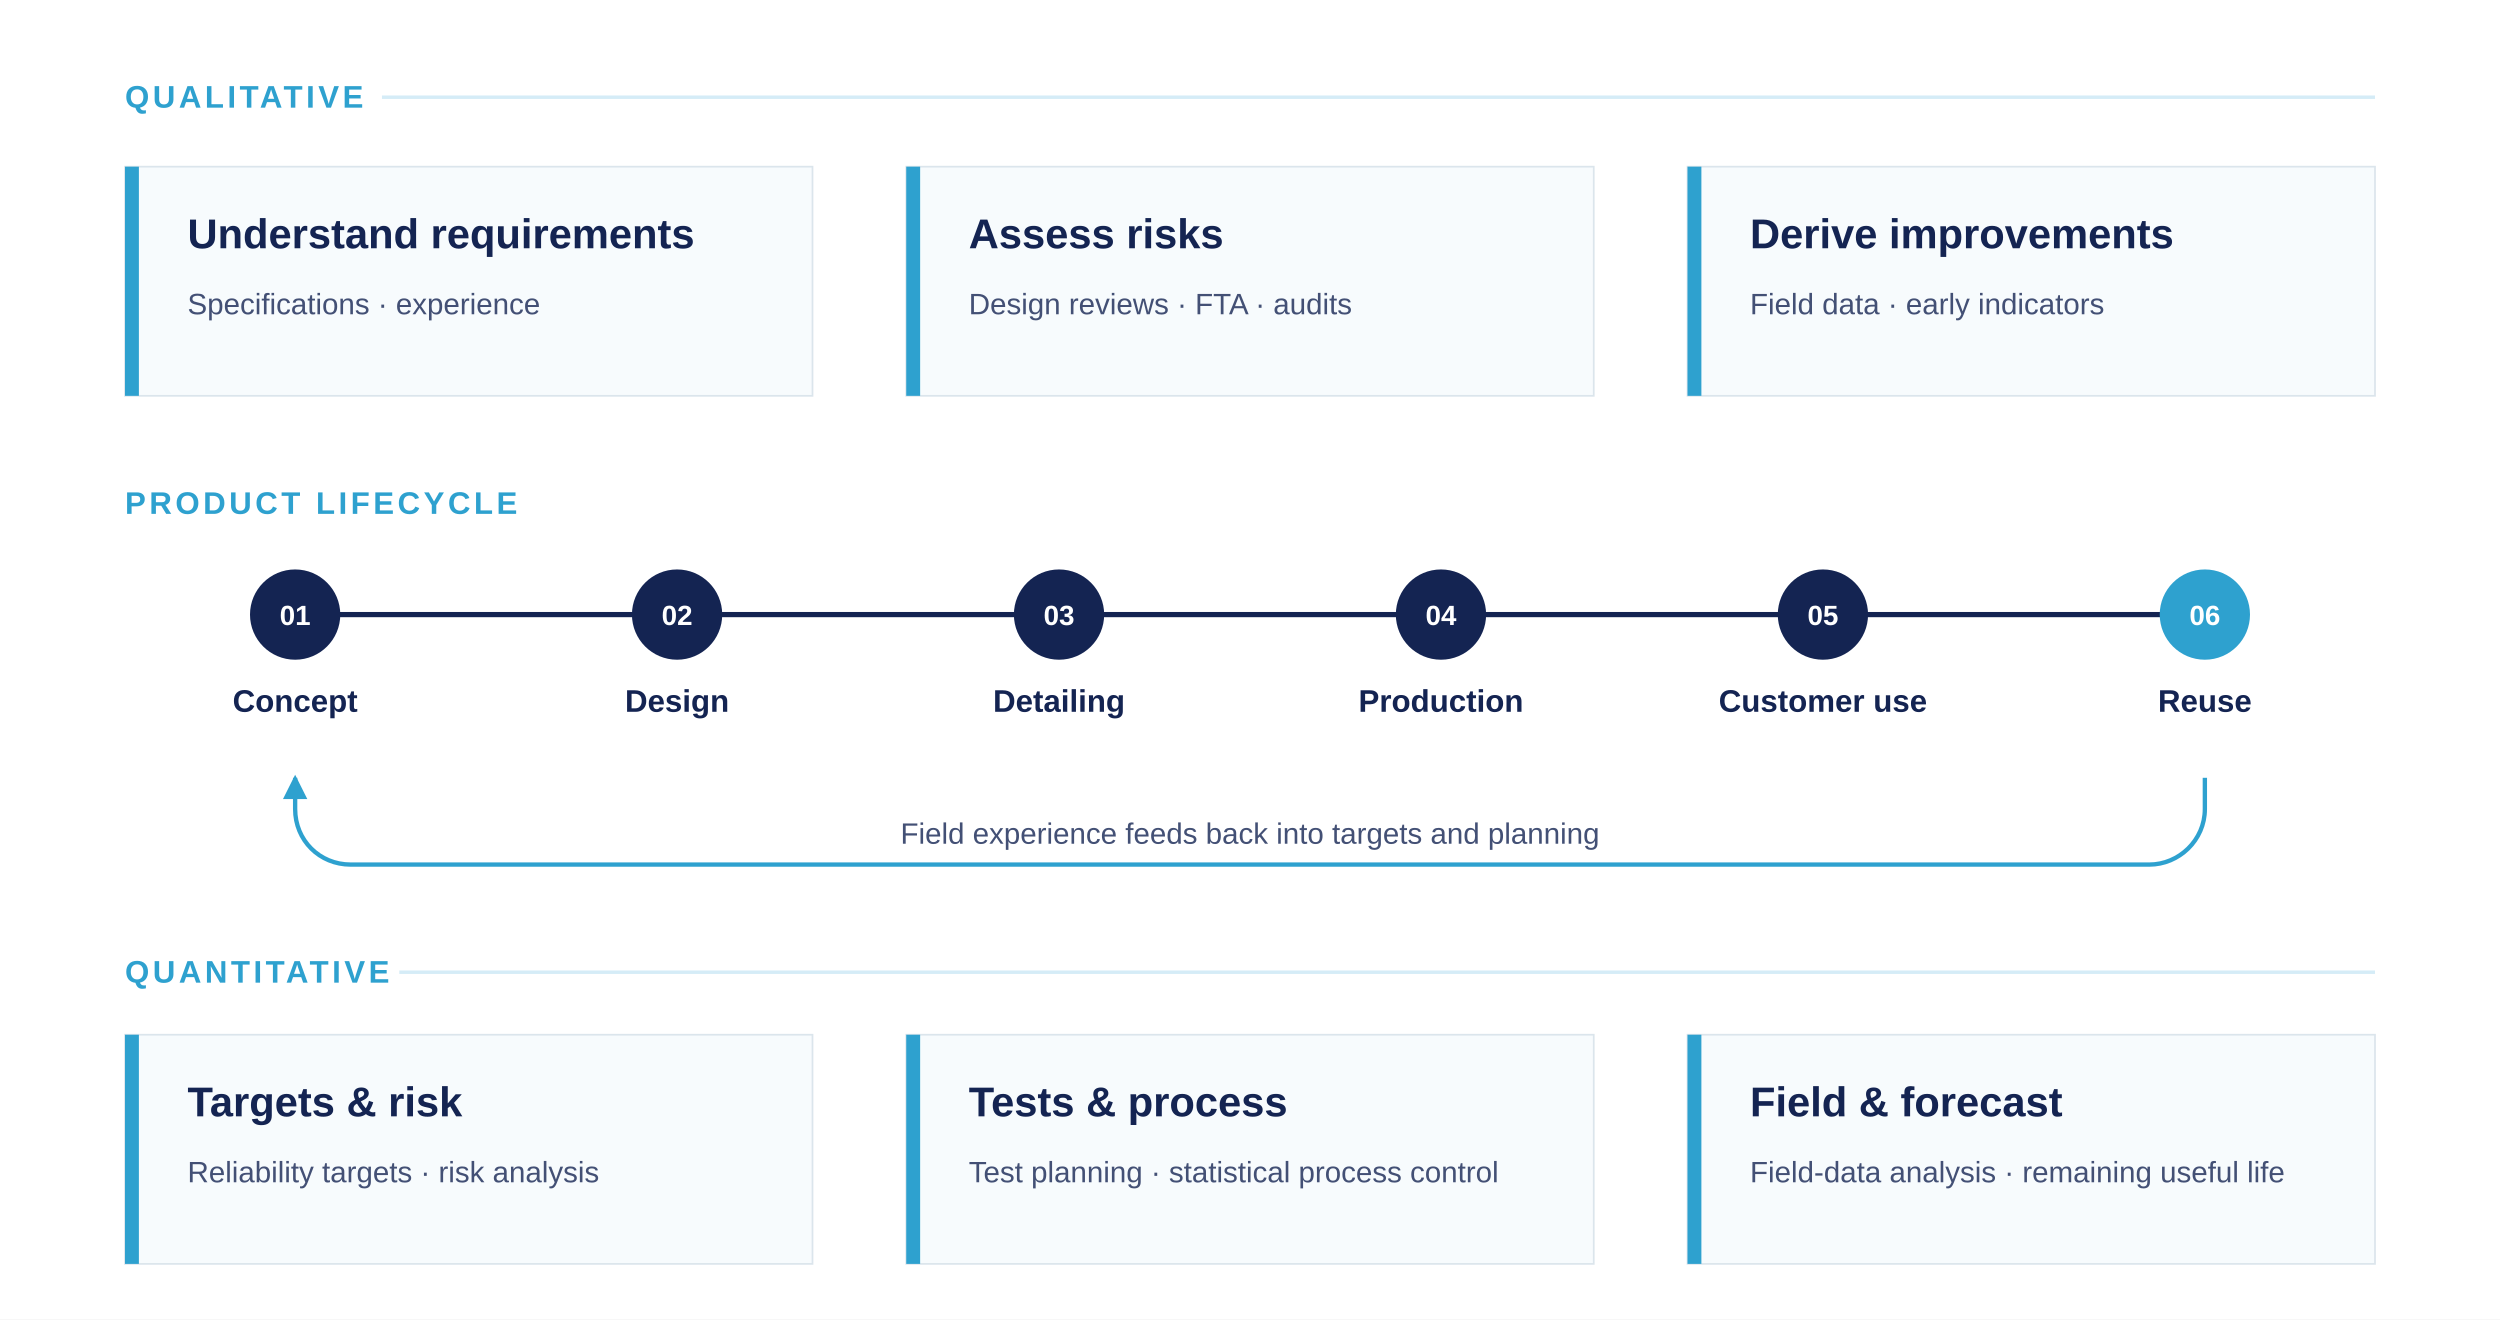
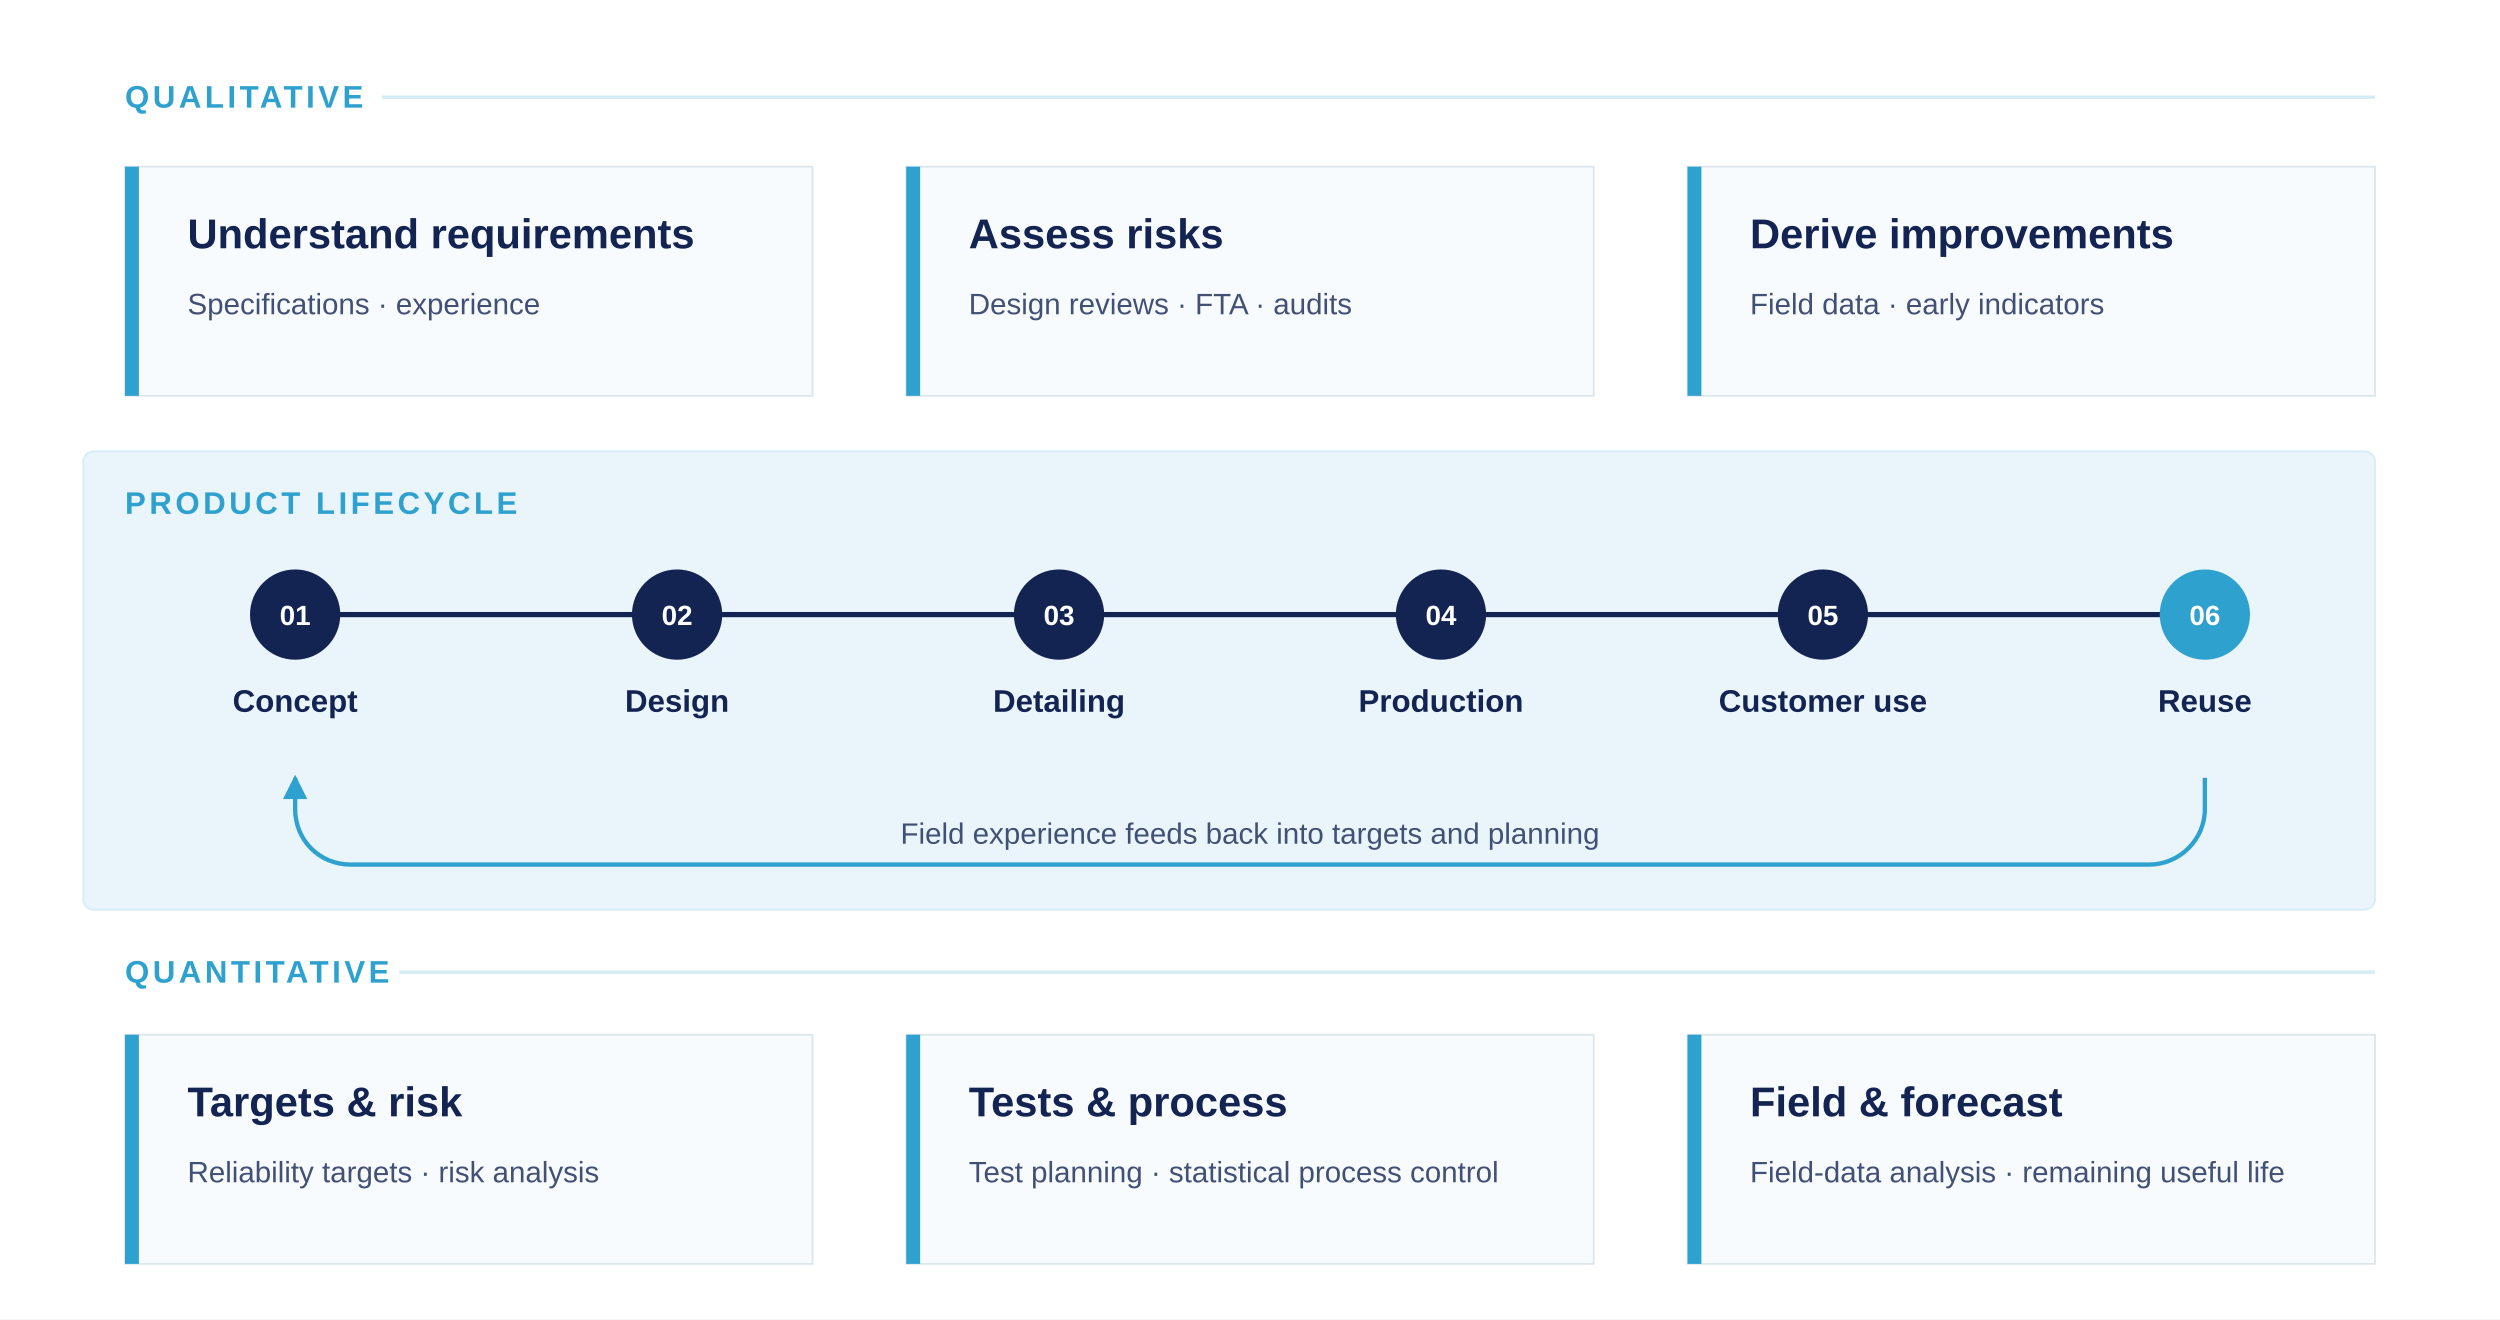
<svg xmlns="http://www.w3.org/2000/svg" width="1440" height="760" viewBox="0 0 1440 760" role="img" aria-labelledby="title desc" xml:lang="en">
  <defs>
    <marker id="arrow" viewBox="0 0 10 10" refX="8" refY="5" markerWidth="7" markerHeight="7" orient="auto-start-reverse">
      <path d="M1 1l8 4-8 4z" fill="#2ea1cf" />
    </marker>
    <style>
      .label{font:700 18px Arial,sans-serif;letter-spacing:2px;fill:#2ea1cf}
      .heading{font:700 24px Arial,sans-serif;fill:#142452}
      .copy{font:400 17px Arial,sans-serif;fill:#435075}
      .stage{font:700 18px Arial,sans-serif;fill:#142452}
      .number{font:700 16px Arial,sans-serif;fill:#fff}
    </style>
  </defs>
  <rect width="1440" height="760" fill="#fff" />
  <text class="label" x="72" y="62">QUALITATIVE</text>
  <path d="M220 56h1148" stroke="#d5ecf7" stroke-width="2" />
  <g>
    <rect x="72" y="96" width="396" height="132" fill="#f7fbfd" stroke="#dbe5ec" />
    <path d="M72 96h8v132h-8z" fill="#2ea1cf" />
    <text class="heading" x="108" y="143">Understand requirements</text>
    <text class="copy" x="108" y="181">Specifications · experience</text>
  </g>
  <g>
    <rect x="522" y="96" width="396" height="132" fill="#f7fbfd" stroke="#dbe5ec" />
    <path d="M522 96h8v132h-8z" fill="#2ea1cf" />
    <text class="heading" x="558" y="143">Assess risks</text>
    <text class="copy" x="558" y="181">Design reviews · FTA · audits</text>
  </g>
  <g>
    <rect x="972" y="96" width="396" height="132" fill="#f7fbfd" stroke="#dbe5ec" />
    <path d="M972 96h8v132h-8z" fill="#2ea1cf" />
    <text class="heading" x="1008" y="143">Derive improvements</text>
    <text class="copy" x="1008" y="181">Field data · early indicators</text>
  </g>
+   <rect x="48" y="260" width="1320" height="264" rx="6" fill="#eaf5fb" stroke="#d5ecf7" />
  <text class="label" x="72" y="296">PRODUCT LIFECYCLE</text>
  <path d="M170 354h1100" stroke="#142452" stroke-width="3" />
  <g text-anchor="middle">
    <circle cx="170" cy="354" r="26" fill="#142452" />
    <text class="number" x="170" y="360">01</text>
    <text class="stage" x="170" y="410">Concept</text>
    <circle cx="390" cy="354" r="26" fill="#142452" />
    <text class="number" x="390" y="360">02</text>
    <text class="stage" x="390" y="410">Design</text>
    <circle cx="610" cy="354" r="26" fill="#142452" />
    <text class="number" x="610" y="360">03</text>
    <text class="stage" x="610" y="410">Detailing</text>
    <circle cx="830" cy="354" r="26" fill="#142452" />
    <text class="number" x="830" y="360">04</text>
    <text class="stage" x="830" y="410">Production</text>
    <circle cx="1050" cy="354" r="26" fill="#142452" />
    <text class="number" x="1050" y="360">05</text>
    <text class="stage" x="1050" y="410">Customer use</text>
    <circle cx="1270" cy="354" r="26" fill="#2ea1cf" />
    <text class="number" x="1270" y="360">06</text>
    <text class="stage" x="1270" y="410">Reuse</text>
  </g>
  <path d="M1270 448v18c0 18-15 32-32 32H202c-18 0-32-14-32-32v-18" fill="none" stroke="#2ea1cf" stroke-width="2.5" marker-end="url(#arrow)" />
  <text class="copy" x="720" y="486" text-anchor="middle">Field experience feeds back into targets and planning</text>
  <text class="label" x="72" y="566">QUANTITATIVE</text>
  <path d="M230 560h1138" stroke="#d5ecf7" stroke-width="2" />
  <g>
    <rect x="72" y="596" width="396" height="132" fill="#f7fbfd" stroke="#dbe5ec" />
    <path d="M72 596h8v132h-8z" fill="#2ea1cf" />
    <text class="heading" x="108" y="643">Targets &amp; risk</text>
    <text class="copy" x="108" y="681">Reliability targets · risk analysis</text>
    <rect x="522" y="596" width="396" height="132" fill="#f7fbfd" stroke="#dbe5ec" />
    <path d="M522 596h8v132h-8z" fill="#2ea1cf" />
    <text class="heading" x="558" y="643">Tests &amp; process</text>
    <text class="copy" x="558" y="681">Test planning · statistical process control</text>
    <rect x="972" y="596" width="396" height="132" fill="#f7fbfd" stroke="#dbe5ec" />
    <path d="M972 596h8v132h-8z" fill="#2ea1cf" />
    <text class="heading" x="1008" y="643">Field &amp; forecast</text>
    <text class="copy" x="1008" y="681">Field-data analysis · remaining useful life</text>
  </g>
</svg>
